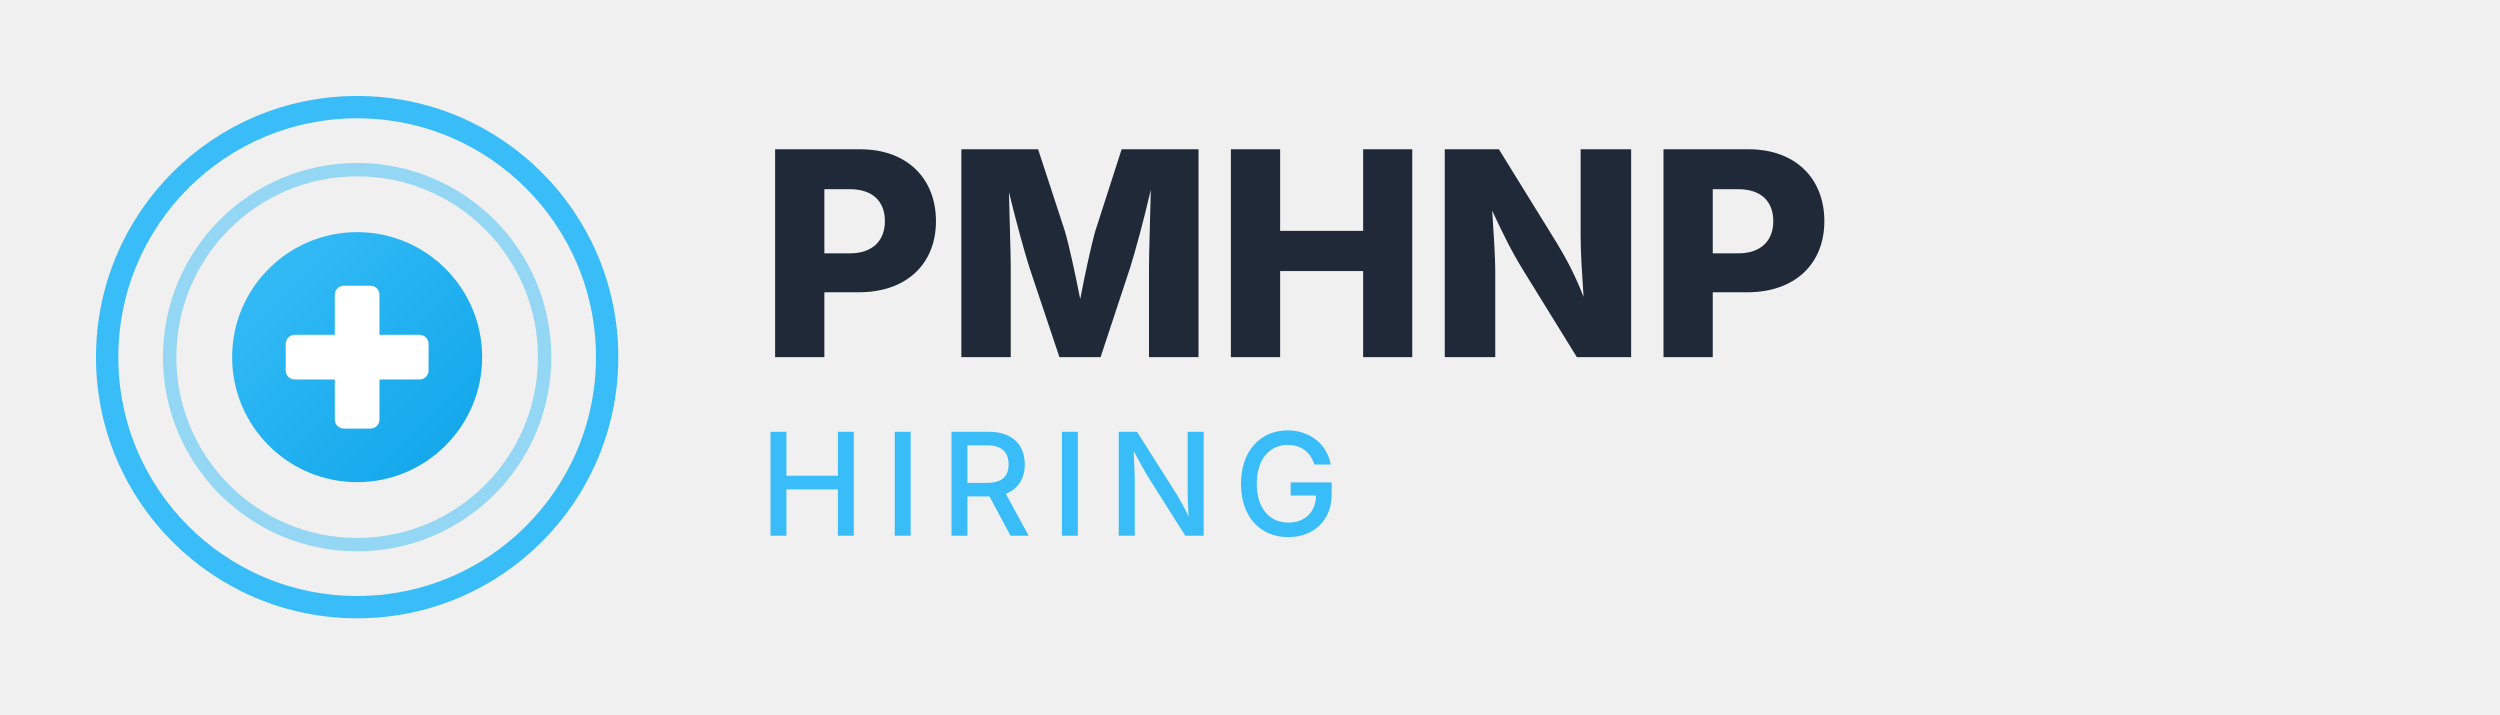
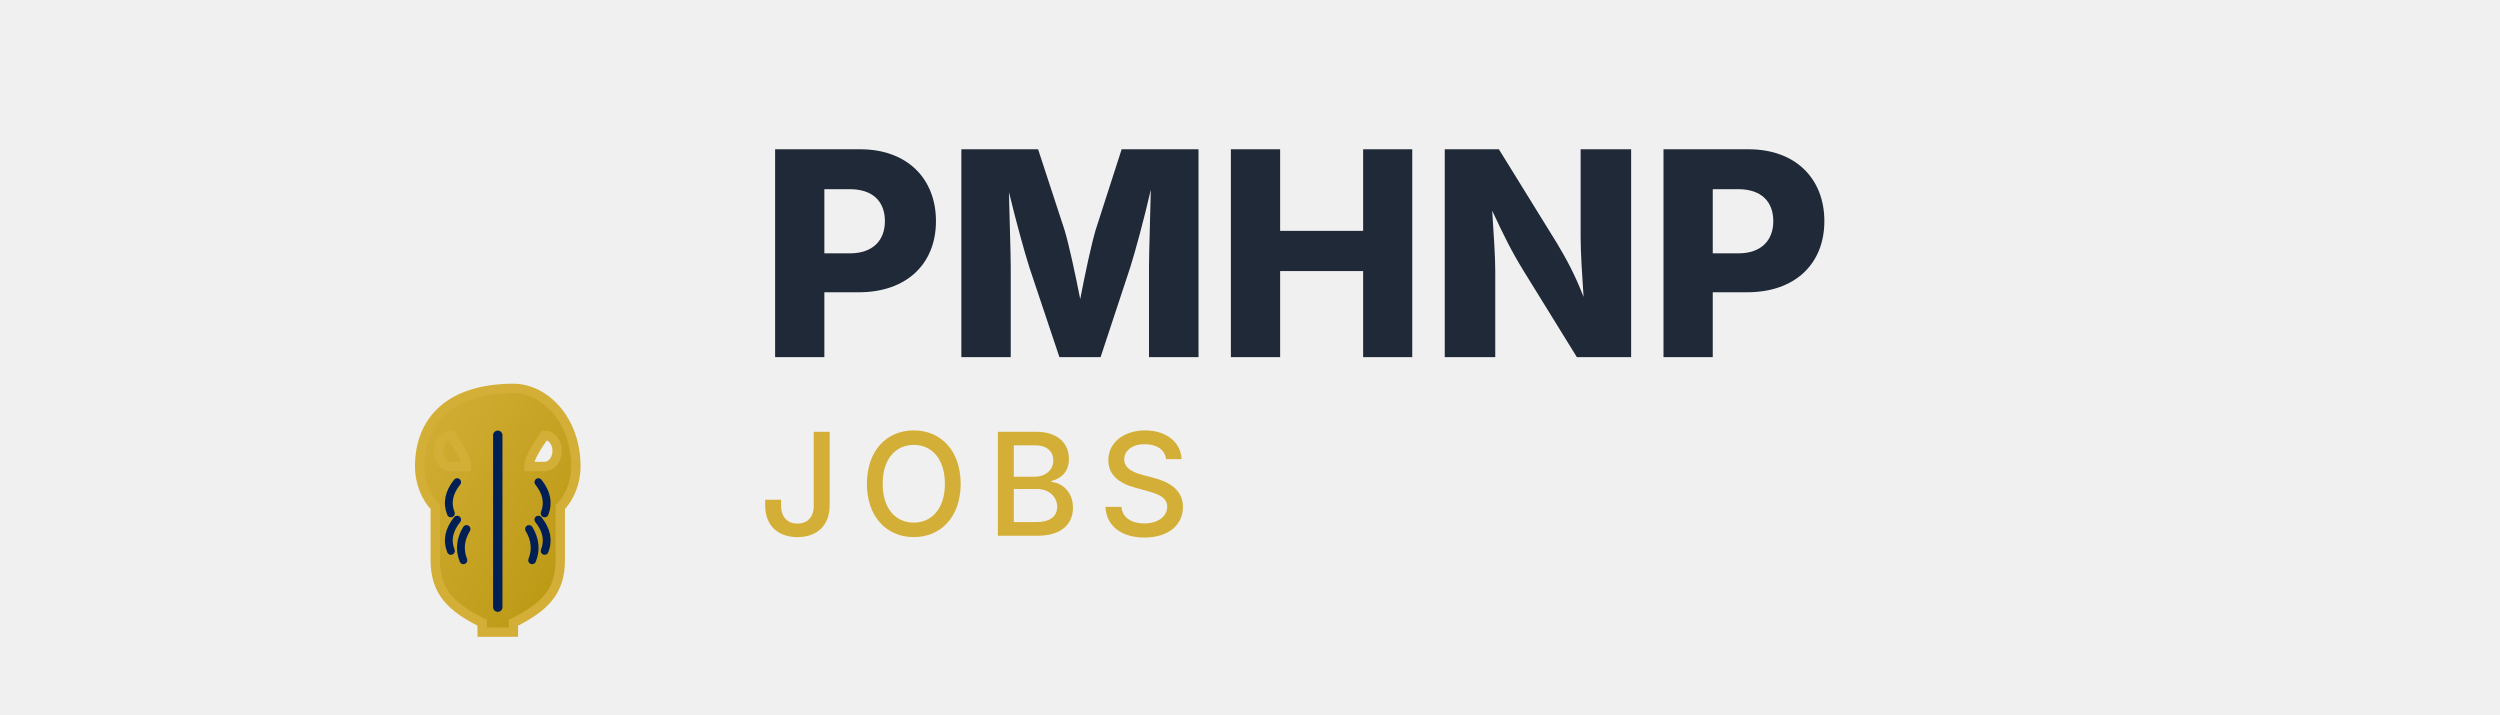
<svg xmlns="http://www.w3.org/2000/svg" viewBox="0 0 280 80" width="560" height="160">
  <defs>
-     <linearGradient id="blueGradDark" x1="0%" y1="0%" x2="100%" y2="100%">
-       <stop offset="0%" style="stop-color:#38bdf8" />
-       <stop offset="100%" style="stop-color:#0ea5e9" />
+     <linearGradient id="goldGrad" x1="0%" y1="0%" x2="100%" y2="100%">
+       <stop offset="0%" style="stop-color:#D4AF37" />
+       <stop offset="100%" style="stop-color:#B8960F" />
    </linearGradient>
  </defs>
-   <g transform="translate(40, 40)">
-     <circle cx="0" cy="0" r="28" fill="none" stroke="#38bdf8" stroke-width="2.5" />
-     <circle cx="0" cy="0" r="21" fill="none" stroke="#38bdf8" stroke-width="1.5" opacity="0.5" />
-     <circle cx="0" cy="0" r="14" fill="url(#blueGradDark)" />
-     <rect x="-2.5" y="-8" width="5" height="16" fill="white" rx="1" />
-     <rect x="-8" y="-2.5" width="16" height="5" fill="white" rx="1" />
+   <g transform="translate(40, 40) scale(0.35)">
+     <path d="M50 10 C 30 10, 20 20, 20 35 C 20 40, 22 45, 25 48 L 25 65 C 25 75, 30 80, 40 85 L 40 88 L 50 88 L 50 85 C 60 80, 65 75, 65 65 L 65 48 C 68 45, 70 40, 70 35 C 70 20, 60 10, 50 10 Z M 30 25 C 28 25, 26 27, 26 30 C 26 33, 28 35, 30 35 L 35 35 C 35 32, 32 28, 30 25 Z M 60 25 C 62 25, 64 27, 64 30 C 64 33, 62 35, 60 35 L 55 35 C 55 32, 58 28, 60 25 Z" fill="url(#goldGrad)" stroke="#D4AF37" stroke-width="3" />
+     <path d="M 32 40 Q 28 45, 30 50 M 32 52 Q 28 57, 30 62 M 35 55 Q 32 60, 34 65" fill="none" stroke="#001F54" stroke-width="2.5" stroke-linecap="round" />
+     <path d="M 58 40 Q 62 45, 60 50 M 58 52 Q 62 57, 60 62 M 55 55 Q 58 60, 56 65" fill="none" stroke="#001F54" stroke-width="2.5" stroke-linecap="round" />
+     <line x1="45" y1="25" x2="45" y2="80" stroke="#001F54" stroke-width="3" stroke-linecap="round" />
  </g>
  <text x="85" y="40" font-family="system-ui, -apple-system, 'Segoe UI', sans-serif" font-size="32" font-weight="800" fill="#1f2937">PMHNP</text>
-   <text x="85" y="60" font-family="system-ui, -apple-system, 'Segoe UI', sans-serif" font-size="16" font-weight="500" letter-spacing="2" fill="#38bdf8">HIRING</text>
+   <text x="85" y="60" font-family="system-ui, -apple-system, 'Segoe UI', sans-serif" font-size="16" font-weight="500" letter-spacing="2" fill="#D4AF37">JOBS</text>
</svg>
